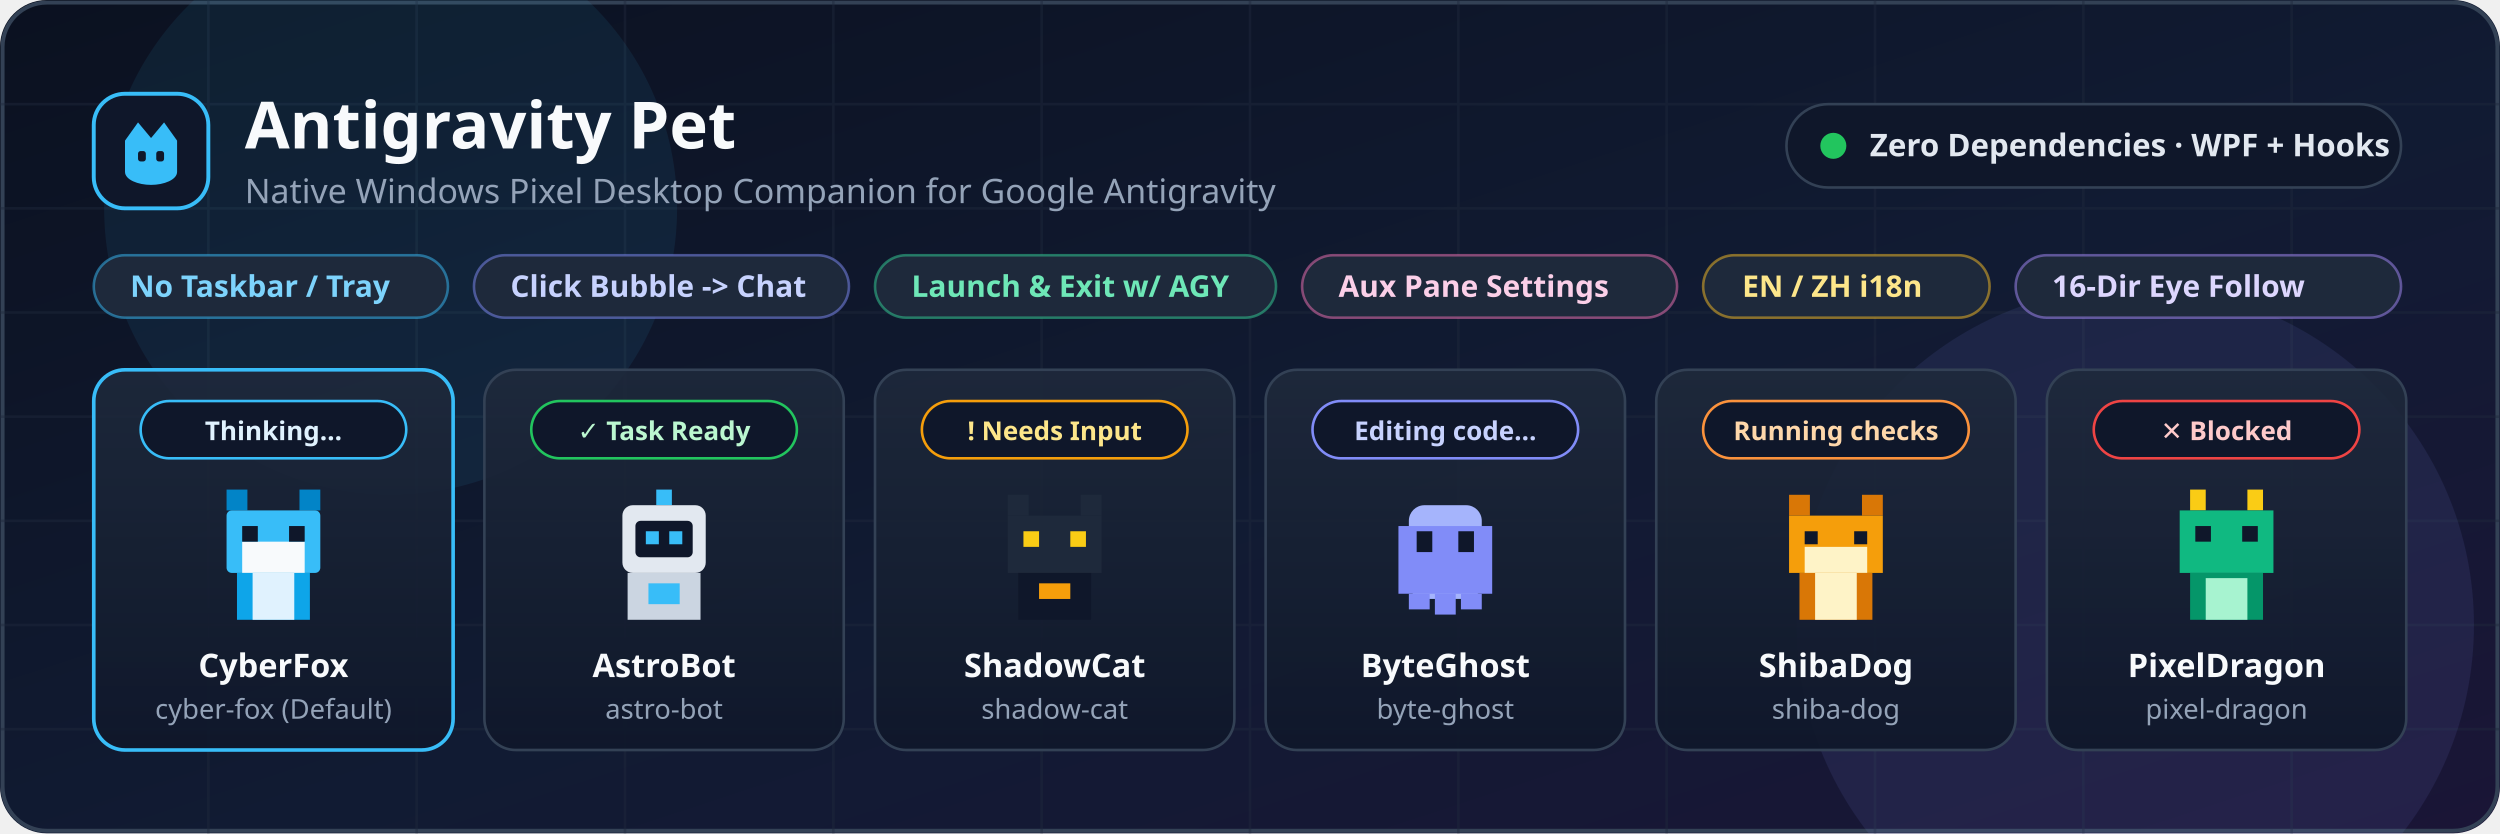
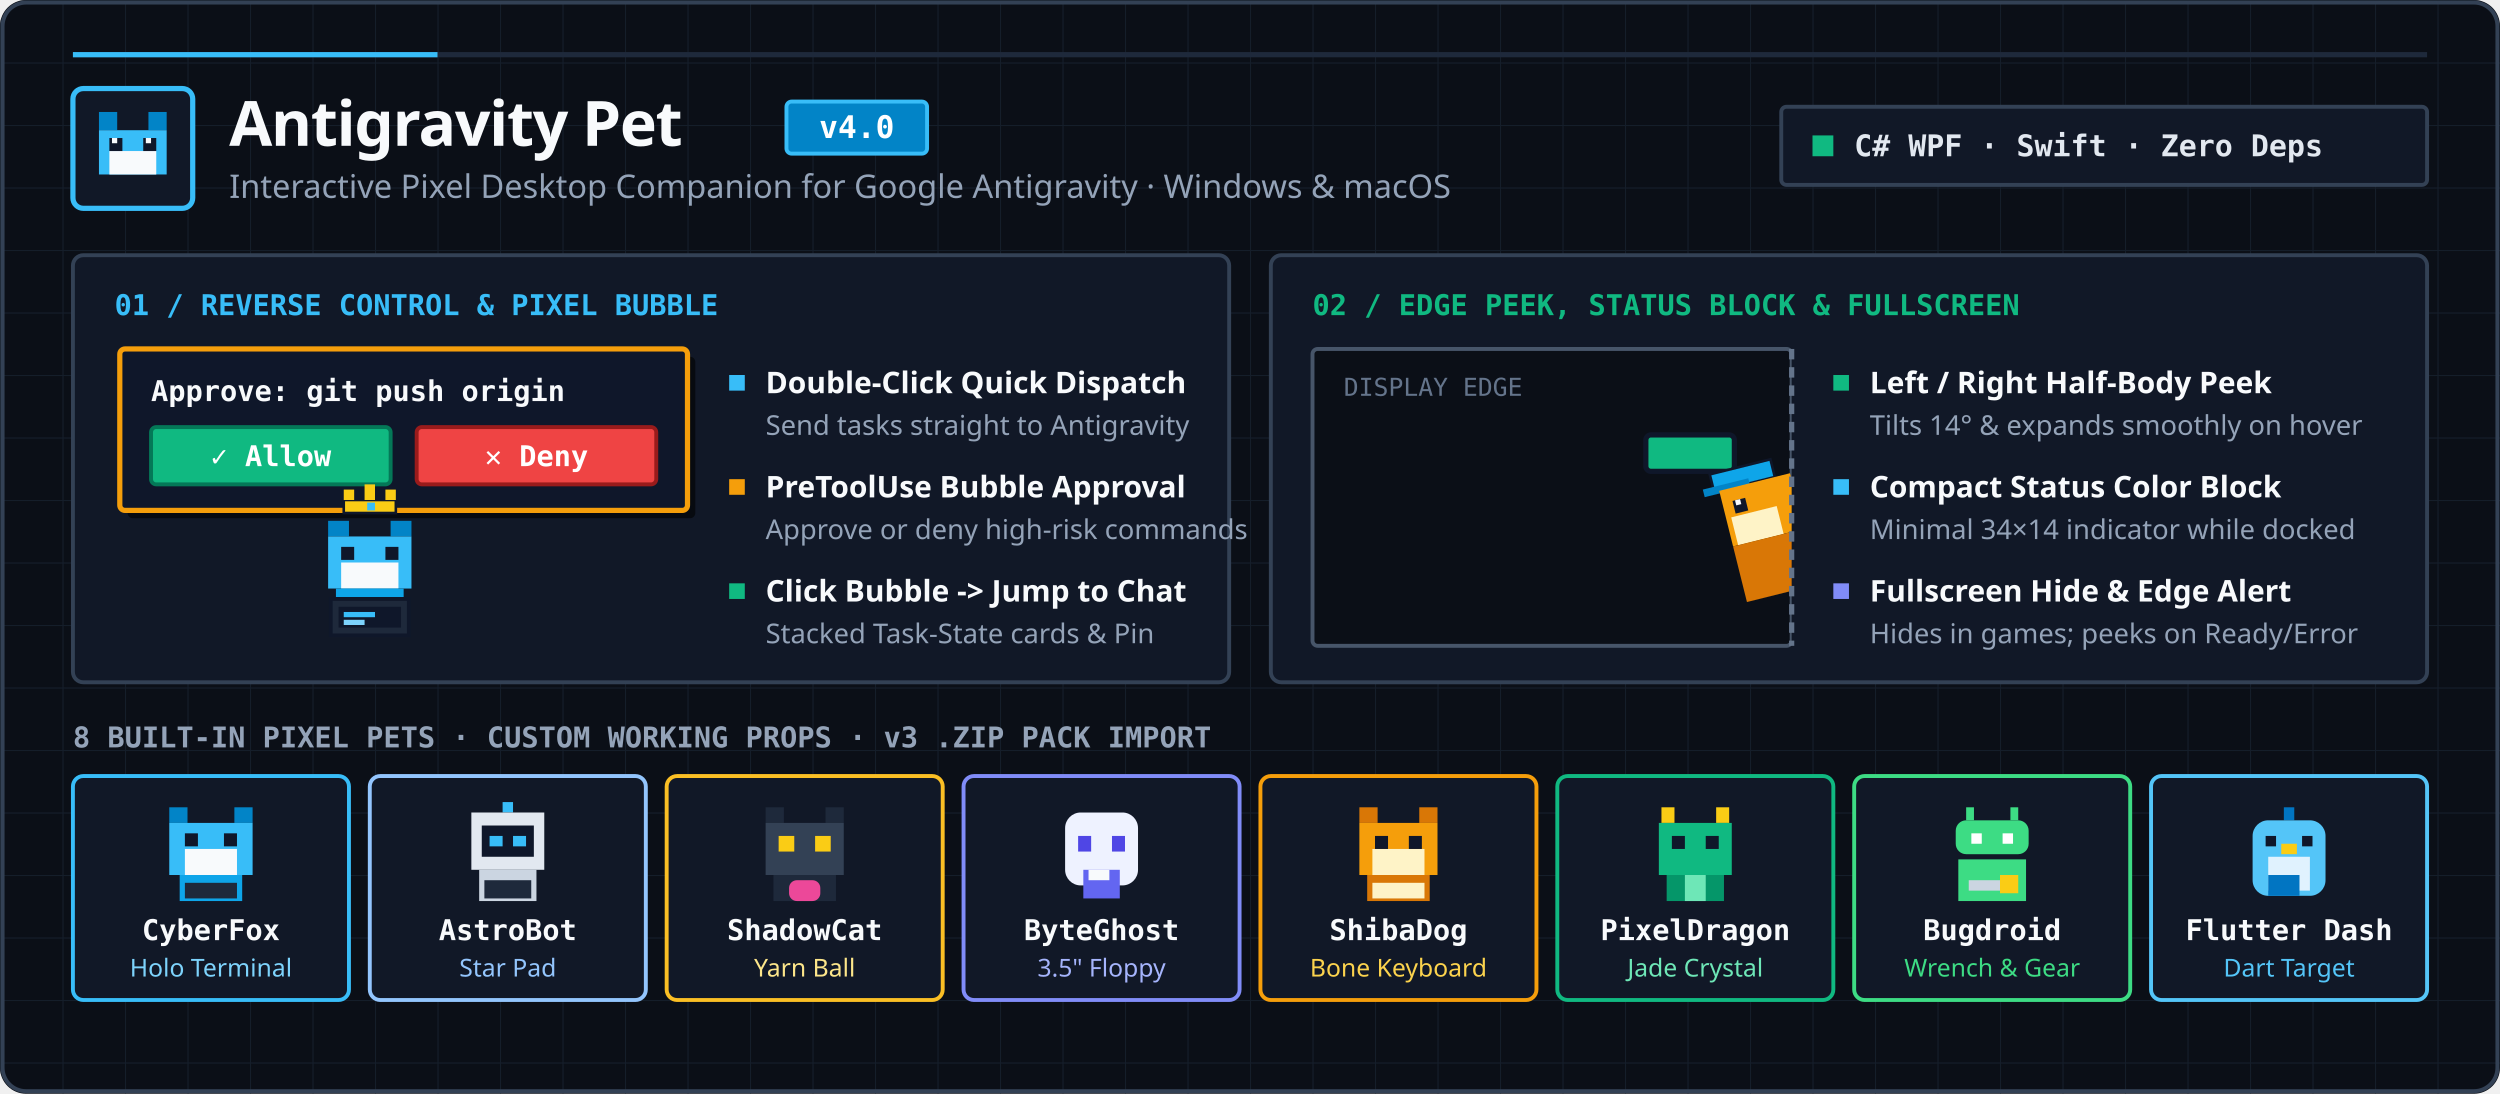
- <svg xmlns="http://www.w3.org/2000/svg" viewBox="0 0 960 320" width="960" height="320">
+ <svg xmlns="http://www.w3.org/2000/svg" viewBox="0 0 960 420" width="960" height="420">
  <defs>
-     <linearGradient id="bgGrad" x1="0" y1="0" x2="1" y2="1">
-       <stop offset="0%" stop-color="#0B1120" />
-       <stop offset="55%" stop-color="#111B33" />
-       <stop offset="100%" stop-color="#1A1536" />
-     </linearGradient>
-     <linearGradient id="accentGrad" x1="0" y1="0" x2="1" y2="0">
-       <stop offset="0%" stop-color="#38BDF8" />
-       <stop offset="50%" stop-color="#818CF8" />
-       <stop offset="100%" stop-color="#F472B6" />
-     </linearGradient>
-     <linearGradient id="cardGrad" x1="0" y1="0" x2="0" y2="1">
-       <stop offset="0%" stop-color="#1E293B" stop-opacity="0.9" />
-       <stop offset="100%" stop-color="#0F172A" stop-opacity="0.95" />
-     </linearGradient>
-     <filter id="glow" x="-20%" y="-20%" width="140%" height="140%">
-       <feGaussianBlur stdDeviation="10" result="blur" />
-       <feComposite in="SourceGraphic" in2="blur" operator="over" />
-     </filter>
+     <pattern id="pixelGrid" width="24" height="24" patternUnits="userSpaceOnUse">
+       <path d="M 24 0 L 0 0 0 24" fill="none" stroke="#1E293B" stroke-width="0.8" opacity="0.55" />
+     </pattern>
  </defs>
-   <rect width="960" height="320" rx="18" fill="url(#bgGrad)" />
-   <rect x="1" y="1" width="958" height="318" rx="17" fill="none" stroke="#334155" stroke-width="1.5" />
-   <g stroke="#1E293B" stroke-width="1" opacity="0.45">
-     <path d="M0 40 H960 M0 80 H960 M0 120 H960 M0 160 H960 M0 200 H960 M0 240 H960 M0 280 H960" />
-     <path d="M80 0 V320 M160 0 V320 M240 0 V320 M320 0 V320 M400 0 V320 M480 0 V320 M560 0 V320 M640 0 V320 M720 0 V320 M800 0 V320 M880 0 V320" />
+   <rect width="960" height="420" rx="10" fill="#0B0F17" />
+   <rect width="960" height="420" rx="10" fill="url(#pixelGrid)" />
+   <rect x="1" y="1" width="958" height="418" rx="9" fill="none" stroke="#334155" stroke-width="1.5" />
+   <rect x="28" y="20" width="904" height="2" fill="#1E293B" />
+   <rect x="28" y="20" width="140" height="2" fill="#38BDF8" />
+   <g transform="translate(28, 34)">
+     <rect x="0" y="0" width="46" height="46" rx="4" fill="#111827" stroke="#38BDF8" stroke-width="2" />
+     <rect x="10" y="9" width="7" height="7" fill="#0284C7" />
+     <rect x="29" y="9" width="7" height="7" fill="#0284C7" />
+     <rect x="10" y="16" width="26" height="17" fill="#38BDF8" />
+     <rect x="14" y="24" width="18" height="9" fill="#F8FAFC" />
+     <rect x="14" y="19" width="5" height="5" fill="#0F172A" />
+     <rect x="27" y="19" width="5" height="5" fill="#0F172A" />
+     <rect x="15" y="19" width="2" height="2" fill="#F8FAFC" />
+     <rect x="28" y="19" width="2" height="2" fill="#F8FAFC" />
+     <text x="60" y="22" font-family="Consolas, 'Cascadia Mono', 'Segoe UI', monospace" font-size="24" font-weight="800" fill="#F8FAFC" letter-spacing="-0.5">Antigravity Pet</text>
+     <rect x="274" y="5" width="54" height="20" rx="2" fill="#0284C7" stroke="#38BDF8" stroke-width="1.5" />
+     <text x="301" y="19" text-anchor="middle" font-family="Consolas, monospace" font-size="12" font-weight="700" fill="#FFFFFF">v4.0</text>
+     <text x="60" y="42" font-family="'Segoe UI', system-ui, sans-serif" font-size="12.5" font-weight="500" fill="#94A3B8">Interactive Pixel Desktop Companion for Google Antigravity · Windows &amp; macOS</text>
+     <g transform="translate(656, 7)">
+       <rect x="0" y="0" width="248" height="30" rx="2" fill="#111827" stroke="#334155" stroke-width="1.5" />
+       <rect x="12" y="11" width="8" height="8" fill="#10B981" />
+       <text x="28" y="19" font-family="Consolas, monospace" font-size="11.5" font-weight="600" fill="#E2E8F0">C# WPF · Swift · Zero Deps</text>
+     </g>
  </g>
-   <circle cx="150" cy="80" r="110" fill="#38BDF8" opacity="0.08" />
-   <circle cx="820" cy="240" r="130" fill="#818CF8" opacity="0.1" />
-   <g transform="translate(36, 36)">
-     <rect x="0" y="0" width="44" height="44" rx="12" fill="#0F172A" stroke="#38BDF8" stroke-width="1.5" />
-     <path d="M12 18 L17 11 L22 17 L27 11 L32 18 L32 30 C32 33 27 35 22 35 C17 35 12 33 12 30 Z" fill="#38BDF8" />
-     <rect x="17" y="22" width="3" height="4" rx="1" fill="#0F172A" />
-     <rect x="24" y="22" width="3" height="4" rx="1" fill="#0F172A" />
-     <text x="58" y="21" font-family="Segoe UI, system-ui, sans-serif" font-size="25" font-weight="800" fill="#F8FAFC">Antigravity Pet</text>
-     <text x="58" y="42" font-family="Segoe UI, system-ui, sans-serif" font-size="13" font-weight="500" fill="#94A3B8">Native Windows Pixel Desktop Companion for Google Antigravity</text>
-     <g transform="translate(650, 4)">
-       <rect x="0" y="0" width="236" height="32" rx="16" fill="#0F172A" stroke="#334155" stroke-width="1" />
-       <circle cx="18" cy="16" r="5" fill="#22C55E" />
-       <text x="32" y="20" font-family="Segoe UI, system-ui, sans-serif" font-size="12" font-weight="600" fill="#E2E8F0">Zero Dependencies · WPF + Hooks</text>
+   <g transform="translate(28, 98)">
+     <rect x="0" y="0" width="444" height="164" rx="4" fill="#111827" stroke="#334155" stroke-width="1.5" />
+     <text x="16" y="23" font-family="Consolas, monospace" font-size="11" font-weight="700" fill="#38BDF8">01 / REVERSE CONTROL &amp; PIXEL BUBBLE</text>
+     <g transform="translate(18, 36)">
+       <rect x="3" y="3" width="218" height="62" rx="2" fill="#000000" opacity="0.6" />
+       <rect x="0" y="0" width="218" height="62" rx="2" fill="#0F172A" stroke="#F59E0B" stroke-width="2" />
+       <text x="12" y="20" font-family="Consolas, monospace" font-size="11" font-weight="700" fill="#F8FAFC">Approve: git push origin</text>
+       <rect x="12" y="30" width="92" height="22" rx="2" fill="#10B981" stroke="#047857" stroke-width="1.5" />
+       <text x="58" y="45" text-anchor="middle" font-family="Consolas, monospace" font-size="11" font-weight="700" fill="#FFFFFF">✓ Allow</text>
+       <rect x="114" y="30" width="92" height="22" rx="2" fill="#EF4444" stroke="#991B1B" stroke-width="1.5" />
+       <text x="160" y="45" text-anchor="middle" font-family="Consolas, monospace" font-size="11" font-weight="700" fill="#FFFFFF">✕ Deny</text>
+     </g>
+     <g transform="translate(92, 102)">
+       <rect x="12" y="-8" width="20" height="5" fill="#FACC15" stroke="#0F172A" stroke-width="1" />
+       <rect x="12" y="-12" width="4" height="4" fill="#FACC15" />
+       <rect x="20" y="-14" width="4" height="6" fill="#FACC15" />
+       <rect x="28" y="-12" width="4" height="4" fill="#FACC15" />
+       <rect x="21" y="-7" width="3" height="3" fill="#38BDF8" />
+       <rect x="6" y="0" width="8" height="6" fill="#0284C7" />
+       <rect x="30" y="0" width="8" height="6" fill="#0284C7" />
+       <rect x="6" y="6" width="32" height="20" fill="#38BDF8" />
+       <rect x="11" y="16" width="22" height="10" fill="#F8FAFC" />
+       <rect x="11" y="10" width="5" height="5" fill="#0F172A" />
+       <rect x="28" y="10" width="5" height="5" fill="#0F172A" />
+       <rect x="9" y="26" width="26" height="18" fill="#0EA5E9" />
+       <rect x="7" y="30" width="30" height="14" fill="#1E293B" stroke="#0F172A" stroke-width="1.5" />
+       <rect x="10" y="33" width="24" height="8" fill="#0F172A" />
+       <rect x="12" y="35" width="12" height="2" fill="#38BDF8" />
+       <rect x="12" y="38" width="8" height="2" fill="#7DD3FC" />
+     </g>
+     <g transform="translate(252, 46)" font-family="'Segoe UI', system-ui, sans-serif" font-size="11.5" fill="#CBD5E1">
+       <rect x="0" y="0" width="6" height="6" fill="#38BDF8" />
+       <text x="14" y="7" font-weight="600" fill="#F8FAFC">Double-Click Quick Dispatch</text>
+       <text x="14" y="23" font-size="10.5" fill="#94A3B8">Send tasks straight to Antigravity</text>
+       <rect x="0" y="40" width="6" height="6" fill="#F59E0B" />
+       <text x="14" y="47" font-weight="600" fill="#F8FAFC">PreToolUse Bubble Approval</text>
+       <text x="14" y="63" font-size="10.5" fill="#94A3B8">Approve or deny high-risk commands</text>
+       <rect x="0" y="80" width="6" height="6" fill="#10B981" />
+       <text x="14" y="87" font-weight="600" fill="#F8FAFC">Click Bubble -&gt; Jump to Chat</text>
+       <text x="14" y="103" font-size="10.5" fill="#94A3B8">Stacked Task-State cards &amp; Pin</text>
+     </g>
+     <rect x="460" y="0" width="444" height="164" rx="4" fill="#111827" stroke="#334155" stroke-width="1.5" />
+     <text x="476" y="23" font-family="Consolas, monospace" font-size="11" font-weight="700" fill="#10B981">02 / EDGE PEEK, STATUS BLOCK &amp; FULLSCREEN</text>
+     <g transform="translate(476, 36)">
+       <rect x="0" y="0" width="184" height="114" rx="2" fill="#0B0F17" stroke="#475569" stroke-width="1.5" />
+       <text x="12" y="18" font-family="Consolas, monospace" font-size="9.5" fill="#64748B">DISPLAY EDGE</text>
+       <rect x="128" y="33" width="34" height="14" rx="2" fill="#10B981" stroke="#0F172A" stroke-width="2" />
+       <g transform="translate(154, 54) rotate(-14)">
+         <rect x="0" y="-6" width="24" height="7" fill="#0EA5E9" stroke="#0F172A" stroke-width="1" />
+         <rect x="-4" y="-1" width="18" height="3" fill="#0284C7" />
+         <rect x="2" y="1" width="28" height="22" fill="#F59E0B" />
+         <rect x="4" y="12" width="18" height="11" fill="#FEF3C7" />
+         <rect x="6" y="6" width="5" height="5" fill="#0F172A" />
+         <rect x="7" y="6" width="2" height="2" fill="#F8FAFC" />
+         <rect x="2" y="23" width="28" height="22" fill="#D97706" />
+       </g>
+       <rect x="184" y="-2" width="46" height="118" fill="#111827" />
+       <line x1="184" y1="0" x2="184" y2="114" stroke="#64748B" stroke-width="2" stroke-dasharray="4 3" />
+     </g>
+     <g transform="translate(676, 46)" font-family="'Segoe UI', system-ui, sans-serif" font-size="11.5" fill="#CBD5E1">
+       <rect x="0" y="0" width="6" height="6" fill="#10B981" />
+       <text x="14" y="7" font-weight="600" fill="#F8FAFC">Left / Right Half-Body Peek</text>
+       <text x="14" y="23" font-size="10.5" fill="#94A3B8">Tilts 14° &amp; expands smoothly on hover</text>
+       <rect x="0" y="40" width="6" height="6" fill="#38BDF8" />
+       <text x="14" y="47" font-weight="600" fill="#F8FAFC">Compact Status Color Block</text>
+       <text x="14" y="63" font-size="10.5" fill="#94A3B8">Minimal 34×14 indicator while docked</text>
+       <rect x="0" y="80" width="6" height="6" fill="#818CF8" />
+       <text x="14" y="87" font-weight="600" fill="#F8FAFC">Fullscreen Hide &amp; Edge Alert</text>
+       <text x="14" y="103" font-size="10.5" fill="#94A3B8">Hides in games; peeks on Ready/Error</text>
    </g>
  </g>
-   <g transform="translate(36, 98)" font-family="Segoe UI, system-ui, sans-serif" font-size="11.5" font-weight="600">
-     <rect x="0" y="0" width="136" height="24" rx="12" fill="#1E293B" stroke="#38BDF8" stroke-opacity="0.5" />
-     <text x="14" y="16" fill="#7DD3FC">No Taskbar / Tray</text>
-     <rect x="146" y="0" width="144" height="24" rx="12" fill="#1E293B" stroke="#818CF8" stroke-opacity="0.5" />
-     <text x="160" y="16" fill="#C7D2FE">Click Bubble -&gt; Chat</text>
-     <rect x="300" y="0" width="154" height="24" rx="12" fill="#1E293B" stroke="#34D399" stroke-opacity="0.5" />
-     <text x="314" y="16" fill="#6EE7B7">Launch &amp; Exit w/ AGY</text>
-     <rect x="464" y="0" width="144" height="24" rx="12" fill="#1E293B" stroke="#F472B6" stroke-opacity="0.5" />
-     <text x="478" y="16" fill="#FBCFE8">Aux Pane Settings</text>
-     <rect x="618" y="0" width="110" height="24" rx="12" fill="#1E293B" stroke="#FBBF24" stroke-opacity="0.5" />
-     <text x="633" y="16" fill="#FDE68A">EN / ZH i18n</text>
-     <rect x="738" y="0" width="148" height="24" rx="12" fill="#1E293B" stroke="#A78BFA" stroke-opacity="0.5" />
-     <text x="752" y="16" fill="#DDD6FE">16-Dir Eye Follow</text>
-   </g>
-   <g transform="translate(36, 142)">
-     <g transform="translate(0, 0)">
-       <rect width="138" height="146" rx="12" fill="url(#cardGrad)" stroke="#38BDF8" stroke-width="1.4" />
-       <rect x="18" y="12" width="102" height="22" rx="11" fill="#0F172A" stroke="#38BDF8" stroke-width="1" />
-       <text x="69" y="27" text-anchor="middle" font-family="Segoe UI, sans-serif" font-size="10" font-weight="600" fill="#E0F2FE">Thinking...</text>
-       <g transform="translate(45, 46)">
-         <rect x="6" y="0" width="8" height="8" fill="#0284C7" />
-         <rect x="34" y="0" width="8" height="8" fill="#0284C7" />
-         <rect x="6" y="8" width="36" height="24" rx="2" fill="#38BDF8" />
-         <rect x="12" y="20" width="24" height="12" fill="#F8FAFC" />
-         <rect x="12" y="14" width="6" height="6" fill="#0F172A" />
-         <rect x="30" y="14" width="6" height="6" fill="#0F172A" />
-         <rect x="10" y="32" width="28" height="18" fill="#0EA5E9" />
-         <rect x="16" y="32" width="16" height="18" fill="#E0F2FE" />
-       </g>
-       <text x="69" y="118" text-anchor="middle" font-family="Segoe UI, sans-serif" font-size="12.5" font-weight="700" fill="#F8FAFC">CyberFox</text>
-       <text x="69" y="134" text-anchor="middle" font-family="Segoe UI, sans-serif" font-size="10.5" fill="#94A3B8">cyber-fox (Default)</text>
-     </g>
-     <g transform="translate(150, 0)">
-       <rect width="138" height="146" rx="12" fill="url(#cardGrad)" stroke="#334155" />
-       <rect x="18" y="12" width="102" height="22" rx="11" fill="#0F172A" stroke="#22C55E" stroke-width="1" />
-       <text x="69" y="27" text-anchor="middle" font-family="Segoe UI, sans-serif" font-size="10" font-weight="600" fill="#BBF7D0">✓ Task Ready</text>
-       <g transform="translate(45, 46)">
-         <rect x="21" y="0" width="6" height="6" fill="#38BDF8" />
-         <rect x="8" y="6" width="32" height="26" rx="4" fill="#E2E8F0" />
-         <rect x="13" y="12" width="22" height="14" rx="2" fill="#0F172A" />
-         <rect x="17" y="16" width="5" height="5" fill="#38BDF8" />
-         <rect x="26" y="16" width="5" height="5" fill="#38BDF8" />
-         <rect x="10" y="32" width="28" height="18" fill="#CBD5E1" />
-         <rect x="18" y="36" width="12" height="8" fill="#38BDF8" />
-       </g>
-       <text x="69" y="118" text-anchor="middle" font-family="Segoe UI, sans-serif" font-size="12.5" font-weight="700" fill="#F8FAFC">AstroBot</text>
-       <text x="69" y="134" text-anchor="middle" font-family="Segoe UI, sans-serif" font-size="10.5" fill="#94A3B8">astro-bot</text>
-     </g>
-     <g transform="translate(300, 0)">
-       <rect width="138" height="146" rx="12" fill="url(#cardGrad)" stroke="#334155" />
-       <rect x="18" y="12" width="102" height="22" rx="11" fill="#0F172A" stroke="#F59E0B" stroke-width="1" />
-       <text x="69" y="27" text-anchor="middle" font-family="Segoe UI, sans-serif" font-size="10" font-weight="600" fill="#FDE68A">! Needs Input</text>
-       <g transform="translate(45, 46)">
-         <rect x="6" y="2" width="8" height="8" fill="#1E293B" />
-         <rect x="34" y="2" width="8" height="8" fill="#1E293B" />
-         <rect x="6" y="10" width="36" height="22" fill="#1E293B" />
-         <rect x="12" y="16" width="6" height="6" fill="#FACC15" />
-         <rect x="30" y="16" width="6" height="6" fill="#FACC15" />
-         <rect x="10" y="32" width="28" height="18" fill="#0F172A" />
-         <rect x="18" y="36" width="12" height="6" fill="#F59E0B" />
-       </g>
-       <text x="69" y="118" text-anchor="middle" font-family="Segoe UI, sans-serif" font-size="12.5" font-weight="700" fill="#F8FAFC">ShadowCat</text>
-       <text x="69" y="134" text-anchor="middle" font-family="Segoe UI, sans-serif" font-size="10.5" fill="#94A3B8">shadow-cat</text>
-     </g>
-     <g transform="translate(450, 0)">
-       <rect width="138" height="146" rx="12" fill="url(#cardGrad)" stroke="#334155" />
-       <rect x="18" y="12" width="102" height="22" rx="11" fill="#0F172A" stroke="#818CF8" stroke-width="1" />
-       <text x="69" y="27" text-anchor="middle" font-family="Segoe UI, sans-serif" font-size="10" font-weight="600" fill="#C7D2FE">Editing code...</text>
-       <g transform="translate(45, 46)">
-         <rect x="10" y="6" width="28" height="36" rx="6" fill="#A5B4FC" />
-         <rect x="6" y="14" width="36" height="26" fill="#818CF8" />
-         <rect x="13" y="16" width="6" height="8" fill="#0F172A" />
-         <rect x="29" y="16" width="6" height="8" fill="#0F172A" />
-         <rect x="10" y="40" width="8" height="6" fill="#818CF8" />
-         <rect x="20" y="40" width="8" height="8" fill="#818CF8" />
-         <rect x="30" y="40" width="8" height="6" fill="#818CF8" />
-       </g>
-       <text x="69" y="118" text-anchor="middle" font-family="Segoe UI, sans-serif" font-size="12.5" font-weight="700" fill="#F8FAFC">ByteGhost</text>
-       <text x="69" y="134" text-anchor="middle" font-family="Segoe UI, sans-serif" font-size="10.5" fill="#94A3B8">byte-ghost</text>
-     </g>
-     <g transform="translate(600, 0)">
-       <rect width="138" height="146" rx="12" fill="url(#cardGrad)" stroke="#334155" />
-       <rect x="18" y="12" width="102" height="22" rx="11" fill="#0F172A" stroke="#FB923C" stroke-width="1" />
-       <text x="69" y="27" text-anchor="middle" font-family="Segoe UI, sans-serif" font-size="10" font-weight="600" fill="#FED7AA">Running checks</text>
-       <g transform="translate(45, 46)">
-         <rect x="6" y="2" width="8" height="8" fill="#D97706" />
-         <rect x="34" y="2" width="8" height="8" fill="#D97706" />
-         <rect x="6" y="10" width="36" height="22" fill="#F59E0B" />
-         <rect x="12" y="22" width="24" height="10" fill="#FEF3C7" />
-         <rect x="12" y="16" width="5" height="5" fill="#0F172A" />
-         <rect x="31" y="16" width="5" height="5" fill="#0F172A" />
-         <rect x="10" y="32" width="28" height="18" fill="#D97706" />
-         <rect x="16" y="32" width="16" height="18" fill="#FEF3C7" />
-       </g>
-       <text x="69" y="118" text-anchor="middle" font-family="Segoe UI, sans-serif" font-size="12.5" font-weight="700" fill="#F8FAFC">ShibaDog</text>
-       <text x="69" y="134" text-anchor="middle" font-family="Segoe UI, sans-serif" font-size="10.5" fill="#94A3B8">shiba-dog</text>
-     </g>
-     <g transform="translate(750, 0)">
-       <rect width="138" height="146" rx="12" fill="url(#cardGrad)" stroke="#334155" />
-       <rect x="18" y="12" width="102" height="22" rx="11" fill="#0F172A" stroke="#EF4444" stroke-width="1" />
-       <text x="69" y="27" text-anchor="middle" font-family="Segoe UI, sans-serif" font-size="10" font-weight="600" fill="#FECACA">✕ Blocked</text>
-       <g transform="translate(45, 46)">
-         <rect x="10" y="0" width="6" height="8" fill="#FACC15" />
-         <rect x="32" y="0" width="6" height="8" fill="#FACC15" />
-         <rect x="6" y="8" width="36" height="24" fill="#10B981" />
-         <rect x="12" y="14" width="6" height="6" fill="#0F172A" />
-         <rect x="30" y="14" width="6" height="6" fill="#0F172A" />
-         <rect x="10" y="32" width="28" height="18" fill="#059669" />
-         <rect x="16" y="34" width="16" height="16" fill="#A7F3D0" />
-       </g>
-       <text x="69" y="118" text-anchor="middle" font-family="Segoe UI, sans-serif" font-size="12.5" font-weight="700" fill="#F8FAFC">PixelDragon</text>
-       <text x="69" y="134" text-anchor="middle" font-family="Segoe UI, sans-serif" font-size="10.5" fill="#94A3B8">pixel-dragon</text>
+   <g transform="translate(28, 276)">
+     <text x="0" y="11" font-family="Consolas, monospace" font-size="11" font-weight="700" fill="#94A3B8">8 BUILT-IN PIXEL PETS · CUSTOM WORKING PROPS · v3 .ZIP PACK IMPORT</text>
+     <g transform="translate(0, 22)">
+       <rect width="106" height="86" rx="4" fill="#111827" stroke="#38BDF8" stroke-width="1.5" />
+       <g transform="translate(35, 12)">
+         <rect x="2" y="0" width="7" height="6" fill="#0284C7" />
+         <rect x="27" y="0" width="7" height="6" fill="#0284C7" />
+         <rect x="2" y="6" width="32" height="20" fill="#38BDF8" />
+         <rect x="8" y="16" width="20" height="10" fill="#F8FAFC" />
+         <rect x="8" y="10" width="5" height="5" fill="#0F172A" />
+         <rect x="23" y="10" width="5" height="5" fill="#0F172A" />
+         <rect x="6" y="26" width="24" height="10" fill="#0EA5E9" />
+         <rect x="8" y="29" width="20" height="6" fill="#1E293B" />
+       </g>
+       <text x="53" y="63" text-anchor="middle" font-family="Consolas, monospace" font-size="11" font-weight="700" fill="#F8FAFC">CyberFox</text>
+       <text x="53" y="77" text-anchor="middle" font-family="'Segoe UI', sans-serif" font-size="9.5" fill="#7DD3FC">Holo Terminal</text>
+     </g>
+     <g transform="translate(114, 22)">
+       <rect width="106" height="86" rx="4" fill="#111827" stroke="#93C5FD" stroke-width="1.5" />
+       <g transform="translate(35, 12)">
+         <rect x="16" y="-2" width="4" height="4" fill="#38BDF8" />
+         <rect x="4" y="2" width="28" height="22" fill="#E2E8F0" />
+         <rect x="8" y="7" width="20" height="12" fill="#0F172A" />
+         <rect x="11" y="11" width="5" height="4" fill="#38BDF8" />
+         <rect x="20" y="11" width="5" height="4" fill="#38BDF8" />
+         <rect x="7" y="24" width="22" height="12" fill="#CBD5E1" />
+         <rect x="9" y="28" width="18" height="7" fill="#1E293B" />
+       </g>
+       <text x="53" y="63" text-anchor="middle" font-family="Consolas, monospace" font-size="11" font-weight="700" fill="#F8FAFC">AstroBot</text>
+       <text x="53" y="77" text-anchor="middle" font-family="'Segoe UI', sans-serif" font-size="9.5" fill="#93C5FD">Star Pad</text>
+     </g>
+     <g transform="translate(228, 22)">
+       <rect width="106" height="86" rx="4" fill="#111827" stroke="#FBBF24" stroke-width="1.5" />
+       <g transform="translate(35, 12)">
+         <rect x="3" y="0" width="7" height="6" fill="#1E293B" />
+         <rect x="26" y="0" width="7" height="6" fill="#1E293B" />
+         <rect x="3" y="6" width="30" height="20" fill="#334155" />
+         <rect x="8" y="11" width="6" height="6" fill="#FACC15" />
+         <rect x="22" y="11" width="6" height="6" fill="#FACC15" />
+         <rect x="6" y="26" width="24" height="10" fill="#1E293B" />
+         <rect x="12" y="28" width="12" height="8" rx="3" fill="#EC4899" />
+       </g>
+       <text x="53" y="63" text-anchor="middle" font-family="Consolas, monospace" font-size="11" font-weight="700" fill="#F8FAFC">ShadowCat</text>
+       <text x="53" y="77" text-anchor="middle" font-family="'Segoe UI', sans-serif" font-size="9.5" fill="#FDE68A">Yarn Ball</text>
+     </g>
+     <g transform="translate(342, 22)">
+       <rect width="106" height="86" rx="4" fill="#111827" stroke="#818CF8" stroke-width="1.5" />
+       <g transform="translate(35, 12)">
+         <rect x="4" y="2" width="28" height="28" rx="6" fill="#EEF2FF" />
+         <rect x="9" y="11" width="5" height="6" fill="#4F46E5" />
+         <rect x="22" y="11" width="5" height="6" fill="#4F46E5" />
+         <rect x="11" y="24" width="14" height="11" fill="#6366F1" />
+         <rect x="13" y="24" width="8" height="4" fill="#F8FAFC" />
+       </g>
+       <text x="53" y="63" text-anchor="middle" font-family="Consolas, monospace" font-size="11" font-weight="700" fill="#F8FAFC">ByteGhost</text>
+       <text x="53" y="77" text-anchor="middle" font-family="'Segoe UI', sans-serif" font-size="9.5" fill="#A5B4FC">3.5" Floppy</text>
+     </g>
+     <g transform="translate(456, 22)">
+       <rect width="106" height="86" rx="4" fill="#111827" stroke="#F59E0B" stroke-width="1.5" />
+       <g transform="translate(35, 12)">
+         <rect x="3" y="0" width="7" height="6" fill="#D97706" />
+         <rect x="26" y="0" width="7" height="6" fill="#D97706" />
+         <rect x="3" y="6" width="30" height="20" fill="#F59E0B" />
+         <rect x="8" y="16" width="20" height="10" fill="#FEF3C7" />
+         <rect x="9" y="11" width="5" height="5" fill="#0F172A" />
+         <rect x="22" y="11" width="5" height="5" fill="#0F172A" />
+         <rect x="6" y="26" width="24" height="10" fill="#D97706" />
+         <rect x="8" y="29" width="20" height="6" fill="#FEF3C7" />
+       </g>
+       <text x="53" y="63" text-anchor="middle" font-family="Consolas, monospace" font-size="11" font-weight="700" fill="#F8FAFC">ShibaDog</text>
+       <text x="53" y="77" text-anchor="middle" font-family="'Segoe UI', sans-serif" font-size="9.5" fill="#FCD34D">Bone Keyboard</text>
+     </g>
+     <g transform="translate(570, 22)">
+       <rect width="106" height="86" rx="4" fill="#111827" stroke="#10B981" stroke-width="1.5" />
+       <g transform="translate(35, 12)">
+         <rect x="5" y="0" width="5" height="6" fill="#FACC15" />
+         <rect x="26" y="0" width="5" height="6" fill="#FACC15" />
+         <rect x="4" y="6" width="28" height="20" fill="#10B981" />
+         <rect x="9" y="11" width="5" height="5" fill="#0F172A" />
+         <rect x="22" y="11" width="5" height="5" fill="#0F172A" />
+         <rect x="7" y="26" width="22" height="10" fill="#059669" />
+         <rect x="14" y="26" width="8" height="10" fill="#6EE7B7" />
+       </g>
+       <text x="53" y="63" text-anchor="middle" font-family="Consolas, monospace" font-size="11" font-weight="700" fill="#F8FAFC">PixelDragon</text>
+       <text x="53" y="77" text-anchor="middle" font-family="'Segoe UI', sans-serif" font-size="9.5" fill="#6EE7B7">Jade Crystal</text>
+     </g>
+     <g transform="translate(684, 22)">
+       <rect width="106" height="86" rx="4" fill="#111827" stroke="#3DDC84" stroke-width="1.5" />
+       <g transform="translate(35, 12)">
+         <rect x="8" y="0" width="3" height="5" fill="#3DDC84" />
+         <rect x="25" y="0" width="3" height="5" fill="#3DDC84" />
+         <rect x="4" y="5" width="28" height="13" rx="4" fill="#3DDC84" />
+         <rect x="10" y="10" width="4" height="4" fill="#FFFFFF" />
+         <rect x="22" y="10" width="4" height="4" fill="#FFFFFF" />
+         <rect x="5" y="20" width="26" height="16" fill="#3DDC84" />
+         <rect x="9" y="28" width="14" height="4" fill="#CBD5E1" />
+         <rect x="21" y="26" width="7" height="7" fill="#FACC15" />
+       </g>
+       <text x="53" y="63" text-anchor="middle" font-family="Consolas, monospace" font-size="11" font-weight="700" fill="#F8FAFC">Bugdroid</text>
+       <text x="53" y="77" text-anchor="middle" font-family="'Segoe UI', sans-serif" font-size="9.5" fill="#3DDC84">Wrench &amp; Gear</text>
+     </g>
+     <g transform="translate(798, 22)">
+       <rect width="106" height="86" rx="4" fill="#111827" stroke="#54C5F8" stroke-width="1.5" />
+       <g transform="translate(35, 12)">
+         <rect x="16" y="0" width="4" height="5" fill="#0175C2" />
+         <rect x="4" y="5" width="28" height="29" rx="6" fill="#54C5F8" />
+         <rect x="10" y="19" width="16" height="13" fill="#E0F2FE" />
+         <rect x="9" y="11" width="4" height="4" fill="#0F172A" />
+         <rect x="23" y="11" width="4" height="4" fill="#0F172A" />
+         <rect x="15" y="14" width="6" height="4" fill="#FACC15" />
+         <rect x="10" y="26" width="12" height="8" fill="#0175C2" />
+       </g>
+       <text x="53" y="63" text-anchor="middle" font-family="Consolas, monospace" font-size="11" font-weight="700" fill="#F8FAFC">Flutter Dash</text>
+       <text x="53" y="77" text-anchor="middle" font-family="'Segoe UI', sans-serif" font-size="9.5" fill="#54C5F8">Dart Target</text>
    </g>
  </g>
</svg>
